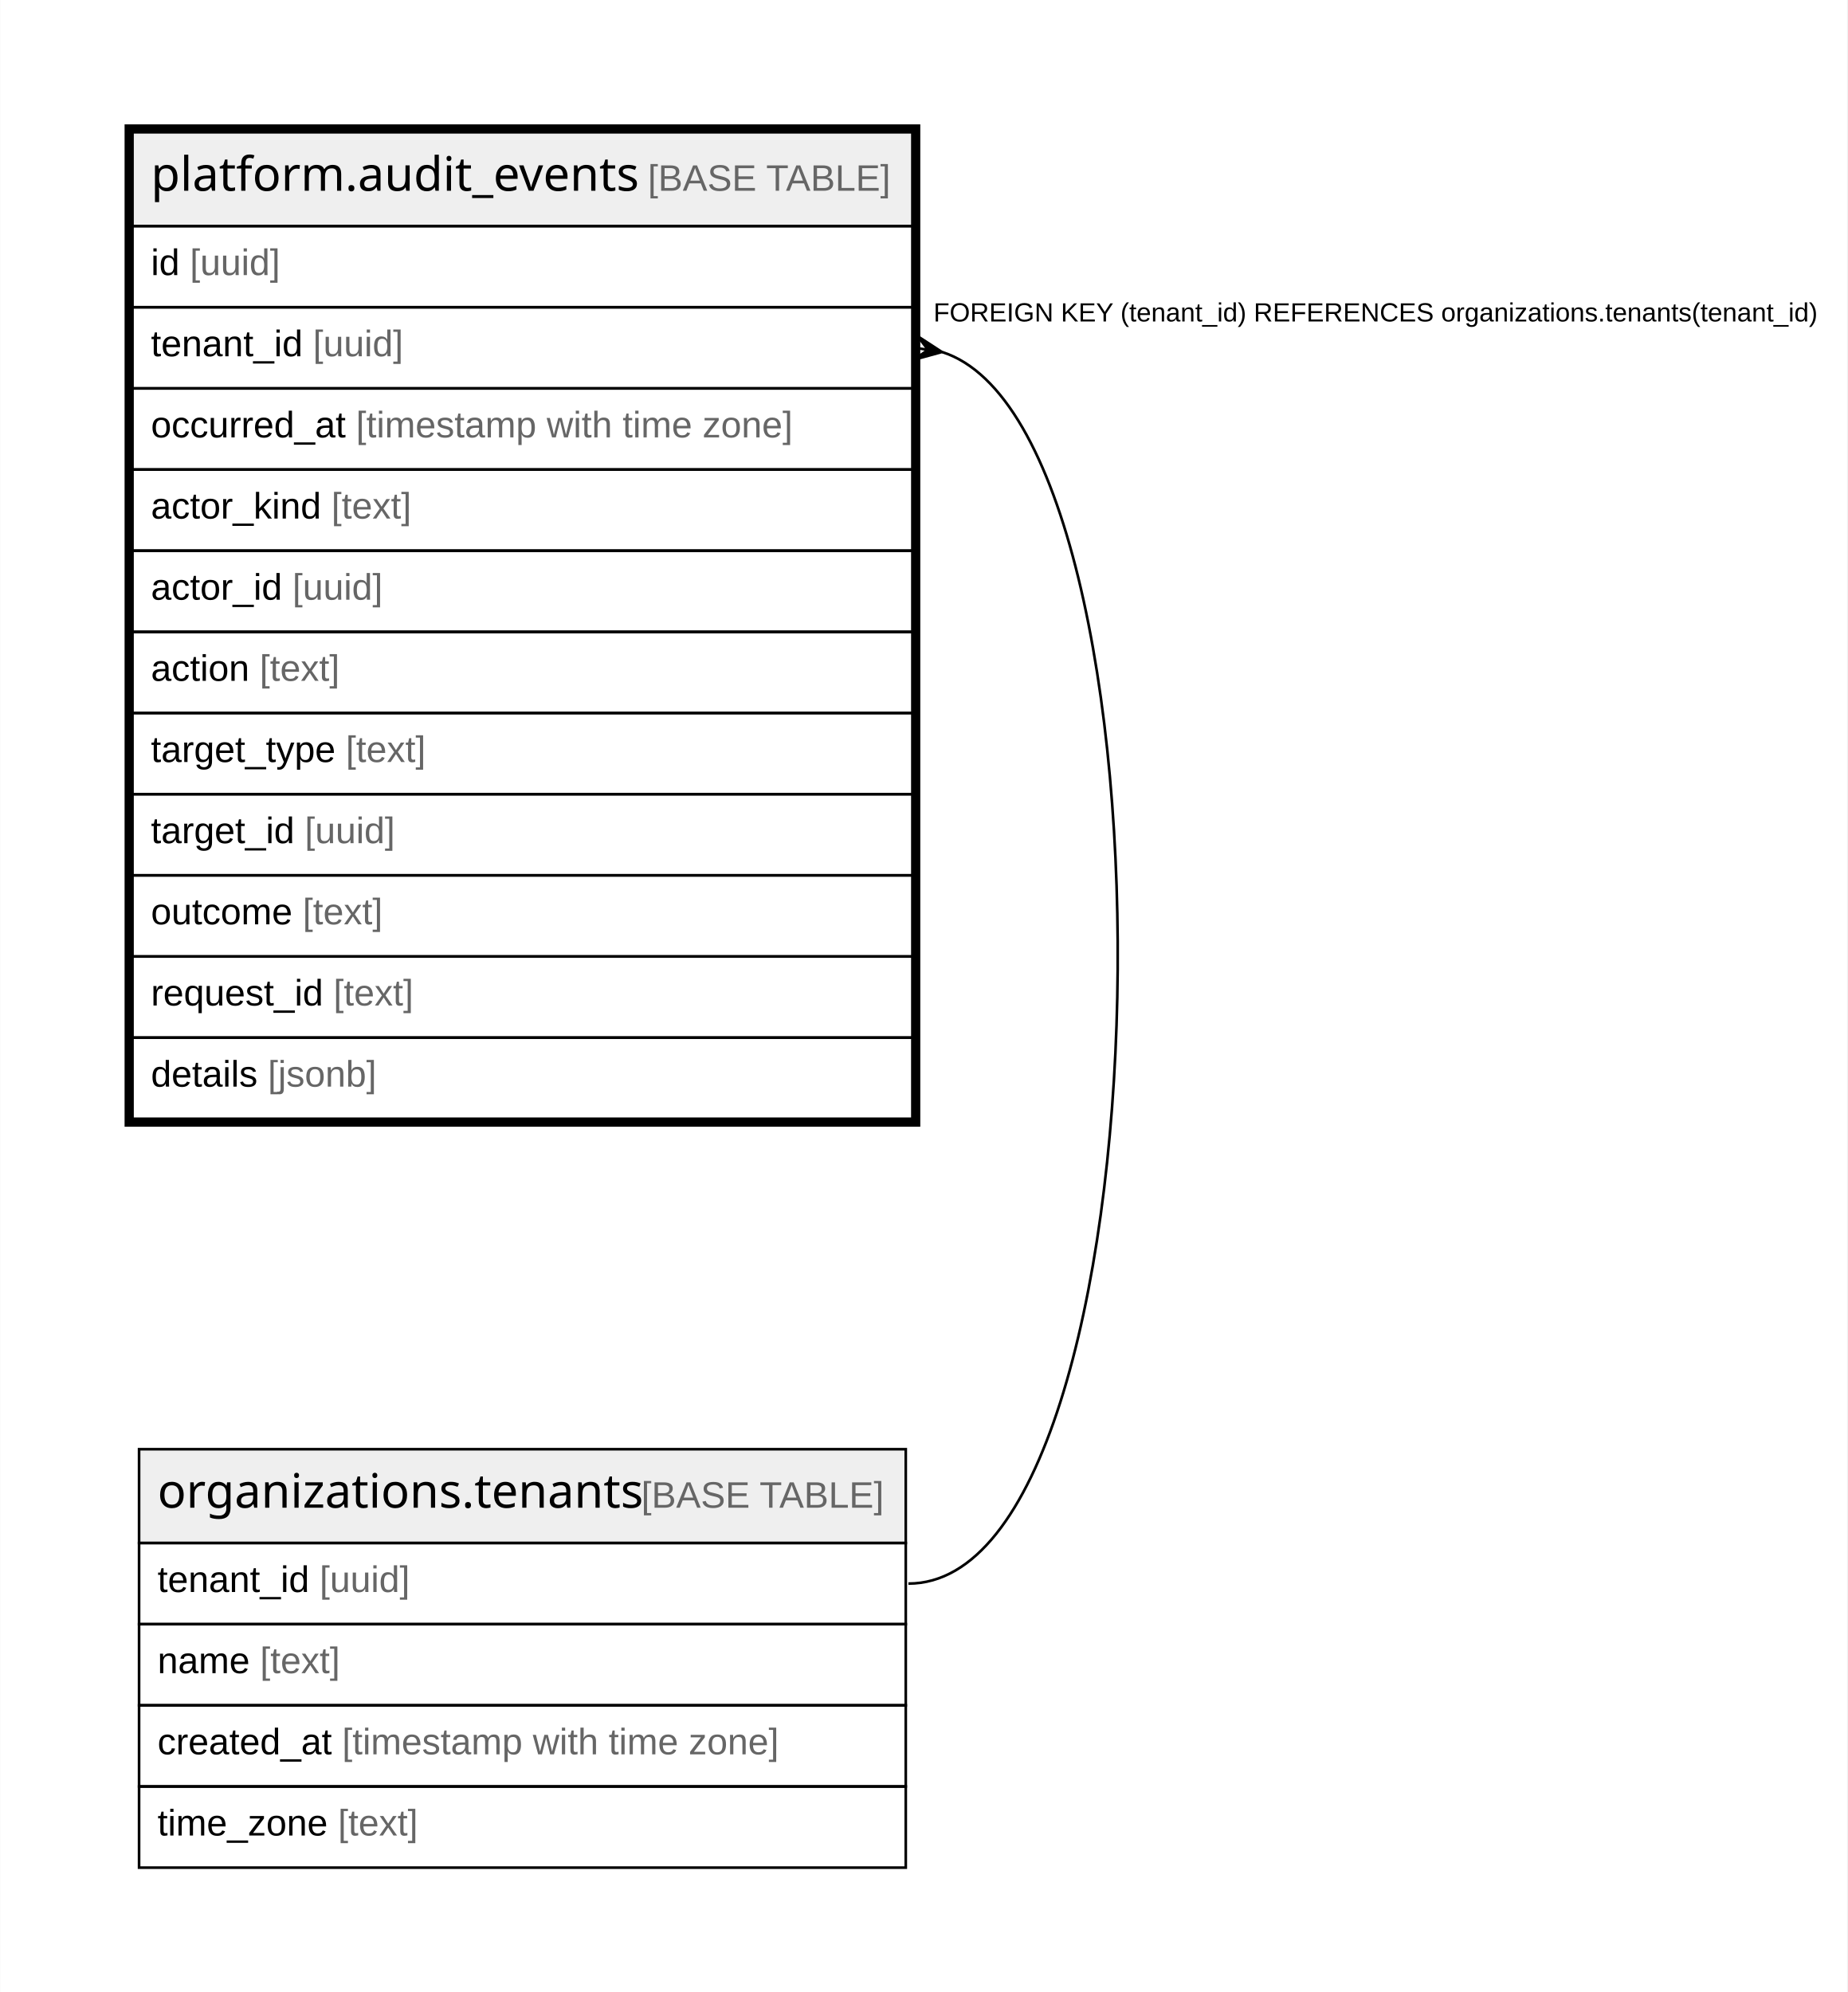
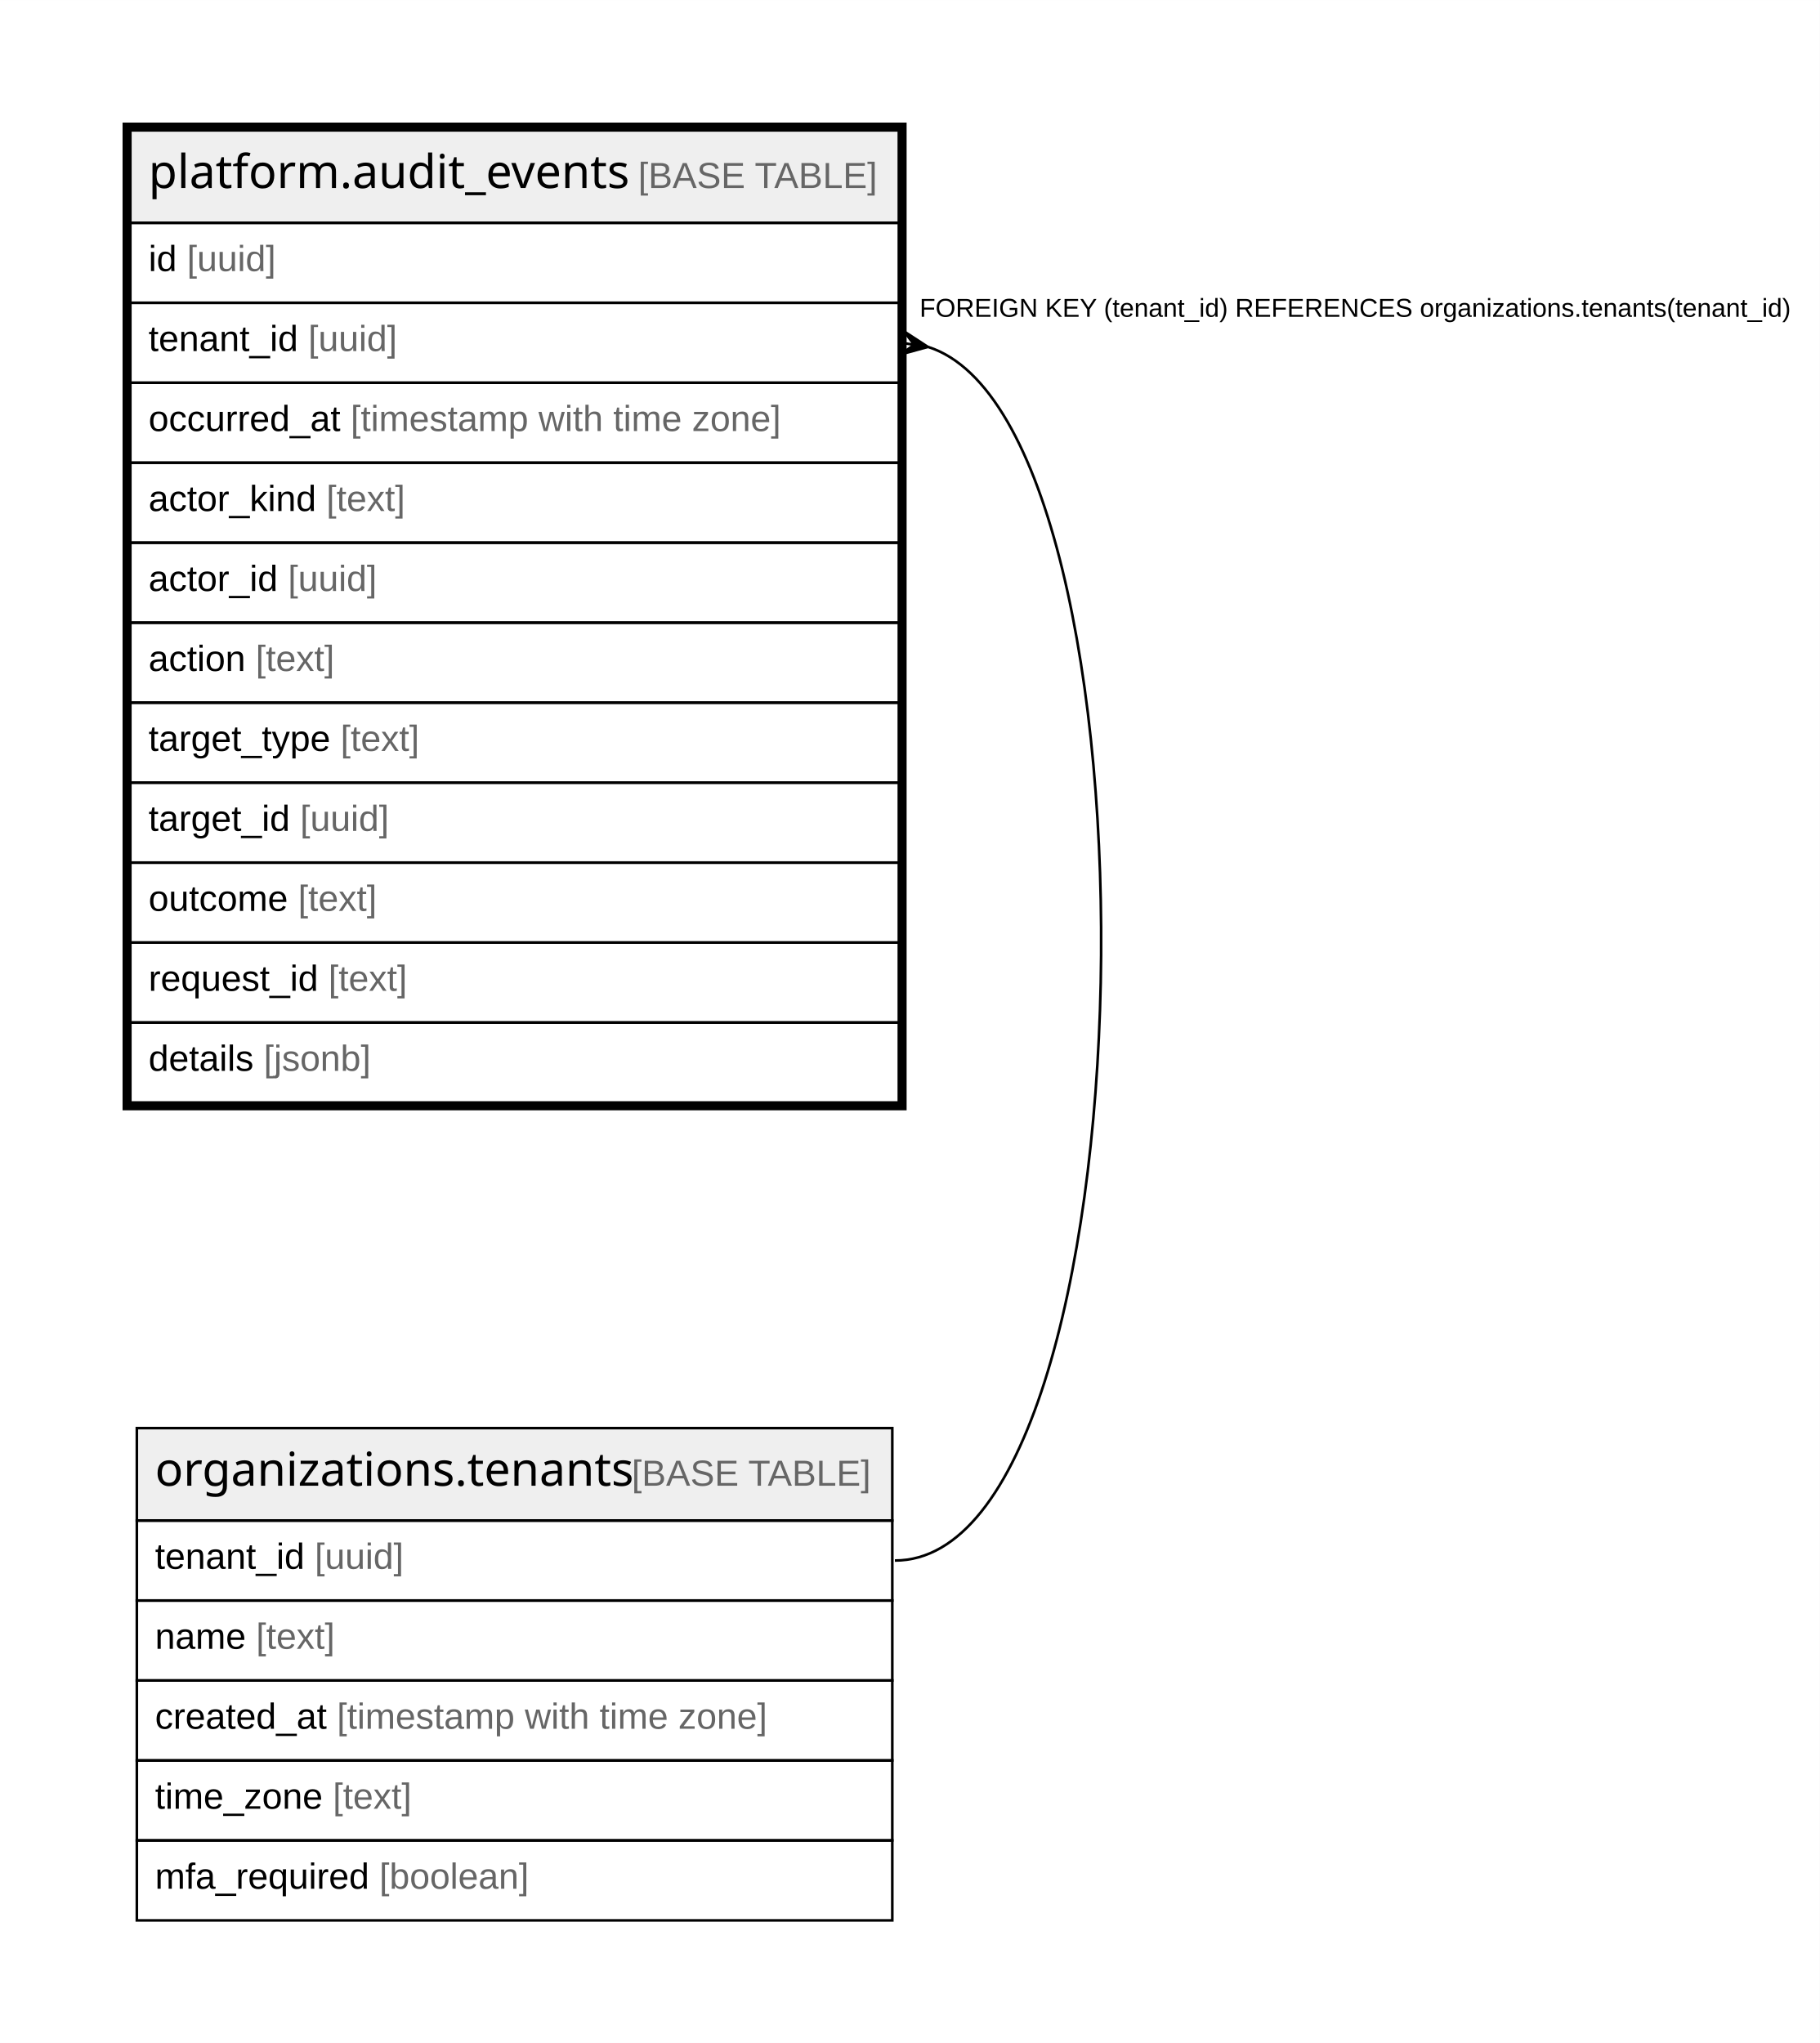
- <svg xmlns="http://www.w3.org/2000/svg" width="701pt" height="756pt" viewBox="0.00 0.00 700.85 756.00">
-   <g id="graph0" class="graph" transform="scale(1 1) rotate(0) translate(4 752)">
-     <polygon fill="white" stroke="none" points="-4,4 -4,-752 696.85,-752 696.85,4 -4,4" />
+ <svg xmlns="http://www.w3.org/2000/svg" width="701pt" height="787pt" viewBox="0.00 0.00 700.85 786.80">
+   <g id="graph0" class="graph" transform="scale(1 1) rotate(0) translate(4 782.8)">
+     <polygon fill="white" stroke="none" points="-4,4 -4,-782.8 696.85,-782.8 696.85,4 -4,4" />
    <g id="node1" class="node">
-       <polygon fill="#efefef" stroke="none" points="46.2,-666.2 46.2,-701.8 342.15,-701.8 342.15,-666.2 46.2,-666.2" />
-       <polygon fill="none" stroke="black" points="46.2,-666.2 46.2,-701.8 342.15,-701.8 342.15,-666.2 46.2,-666.2" />
-       <text text-anchor="start" x="53.2" y="-679.6" font-family="Arial Bold" font-size="18.00">platform.audit_events</text>
-       <text text-anchor="start" x="210.66" y="-679.6" font-family="Arial" font-size="14.00">    </text>
-       <text text-anchor="start" x="241.77" y="-679.6" font-family="Arial" font-size="14.00" fill="#666666">[BASE TABLE]</text>
+       <polygon fill="#efefef" stroke="none" points="46.2,-697 46.2,-732.6 342.15,-732.6 342.15,-697 46.2,-697" />
+       <polygon fill="none" stroke="black" points="46.2,-697 46.2,-732.6 342.15,-732.6 342.15,-697 46.2,-697" />
+       <text text-anchor="start" x="53.2" y="-710.4" font-family="Arial Bold" font-size="18.00">platform.audit_events</text>
+       <text text-anchor="start" x="210.66" y="-710.4" font-family="Arial" font-size="14.00">    </text>
+       <text text-anchor="start" x="241.77" y="-710.4" font-family="Arial" font-size="14.00" fill="#666666">[BASE TABLE]</text>
+       <polygon fill="none" stroke="black" points="46.2,-666.2 46.2,-697 342.15,-697 342.15,-666.2 46.2,-666.2" />
+       <text text-anchor="start" x="53.2" y="-678.4" font-family="Arial" font-size="14.00">id </text>
+       <text text-anchor="start" x="67.99" y="-678.4" font-family="Arial" font-size="14.00" fill="#666666">[uuid]</text>
      <polygon fill="none" stroke="black" points="46.2,-635.4 46.2,-666.2 342.15,-666.2 342.15,-635.4 46.2,-635.4" />
-       <text text-anchor="start" x="53.2" y="-647.6" font-family="Arial" font-size="14.00">id </text>
-       <text text-anchor="start" x="67.99" y="-647.6" font-family="Arial" font-size="14.00" fill="#666666">[uuid]</text>
+       <text text-anchor="start" x="53.2" y="-647.6" font-family="Arial" font-size="14.00">tenant_id </text>
+       <text text-anchor="start" x="114.7" y="-647.6" font-family="Arial" font-size="14.00" fill="#666666">[uuid]</text>
      <polygon fill="none" stroke="black" points="46.2,-604.6 46.2,-635.4 342.15,-635.4 342.15,-604.6 46.2,-604.6" />
-       <text text-anchor="start" x="53.2" y="-616.8" font-family="Arial" font-size="14.00">tenant_id </text>
-       <text text-anchor="start" x="114.7" y="-616.8" font-family="Arial" font-size="14.00" fill="#666666">[uuid]</text>
+       <text text-anchor="start" x="53.2" y="-616.8" font-family="Arial" font-size="14.00">occurred_at </text>
+       <text text-anchor="start" x="131.02" y="-616.8" font-family="Arial" font-size="14.00" fill="#666666">[timestamp with time zone]</text>
      <polygon fill="none" stroke="black" points="46.2,-573.8 46.2,-604.6 342.15,-604.6 342.15,-573.8 46.2,-573.8" />
-       <text text-anchor="start" x="53.2" y="-586" font-family="Arial" font-size="14.00">occurred_at </text>
-       <text text-anchor="start" x="131.02" y="-586" font-family="Arial" font-size="14.00" fill="#666666">[timestamp with time zone]</text>
+       <text text-anchor="start" x="53.2" y="-586" font-family="Arial" font-size="14.00">actor_kind </text>
+       <text text-anchor="start" x="121.68" y="-586" font-family="Arial" font-size="14.00" fill="#666666">[text]</text>
      <polygon fill="none" stroke="black" points="46.2,-543 46.2,-573.8 342.15,-573.8 342.15,-543 46.2,-543" />
-       <text text-anchor="start" x="53.2" y="-555.2" font-family="Arial" font-size="14.00">actor_kind </text>
-       <text text-anchor="start" x="121.68" y="-555.2" font-family="Arial" font-size="14.00" fill="#666666">[text]</text>
+       <text text-anchor="start" x="53.2" y="-555.2" font-family="Arial" font-size="14.00">actor_id </text>
+       <text text-anchor="start" x="106.9" y="-555.2" font-family="Arial" font-size="14.00" fill="#666666">[uuid]</text>
      <polygon fill="none" stroke="black" points="46.2,-512.2 46.2,-543 342.15,-543 342.15,-512.2 46.2,-512.2" />
-       <text text-anchor="start" x="53.2" y="-524.4" font-family="Arial" font-size="14.00">actor_id </text>
-       <text text-anchor="start" x="106.9" y="-524.4" font-family="Arial" font-size="14.00" fill="#666666">[uuid]</text>
+       <text text-anchor="start" x="53.2" y="-524.4" font-family="Arial" font-size="14.00">action </text>
+       <text text-anchor="start" x="94.45" y="-524.4" font-family="Arial" font-size="14.00" fill="#666666">[text]</text>
      <polygon fill="none" stroke="black" points="46.2,-481.4 46.2,-512.2 342.15,-512.2 342.15,-481.4 46.2,-481.4" />
-       <text text-anchor="start" x="53.2" y="-493.6" font-family="Arial" font-size="14.00">action </text>
-       <text text-anchor="start" x="94.45" y="-493.6" font-family="Arial" font-size="14.00" fill="#666666">[text]</text>
+       <text text-anchor="start" x="53.2" y="-493.6" font-family="Arial" font-size="14.00">target_type </text>
+       <text text-anchor="start" x="127.14" y="-493.6" font-family="Arial" font-size="14.00" fill="#666666">[text]</text>
      <polygon fill="none" stroke="black" points="46.2,-450.6 46.2,-481.4 342.15,-481.4 342.15,-450.6 46.2,-450.6" />
-       <text text-anchor="start" x="53.2" y="-462.8" font-family="Arial" font-size="14.00">target_type </text>
-       <text text-anchor="start" x="127.14" y="-462.8" font-family="Arial" font-size="14.00" fill="#666666">[text]</text>
+       <text text-anchor="start" x="53.2" y="-462.8" font-family="Arial" font-size="14.00">target_id </text>
+       <text text-anchor="start" x="111.57" y="-462.8" font-family="Arial" font-size="14.00" fill="#666666">[uuid]</text>
      <polygon fill="none" stroke="black" points="46.2,-419.8 46.2,-450.6 342.15,-450.6 342.15,-419.8 46.2,-419.8" />
-       <text text-anchor="start" x="53.2" y="-432" font-family="Arial" font-size="14.00">target_id </text>
-       <text text-anchor="start" x="111.57" y="-432" font-family="Arial" font-size="14.00" fill="#666666">[uuid]</text>
+       <text text-anchor="start" x="53.2" y="-432" font-family="Arial" font-size="14.00">outcome </text>
+       <text text-anchor="start" x="110.79" y="-432" font-family="Arial" font-size="14.00" fill="#666666">[text]</text>
      <polygon fill="none" stroke="black" points="46.2,-389 46.2,-419.8 342.15,-419.8 342.15,-389 46.2,-389" />
-       <text text-anchor="start" x="53.2" y="-401.2" font-family="Arial" font-size="14.00">outcome </text>
-       <text text-anchor="start" x="110.79" y="-401.2" font-family="Arial" font-size="14.00" fill="#666666">[text]</text>
+       <text text-anchor="start" x="53.2" y="-401.2" font-family="Arial" font-size="14.00">request_id </text>
+       <text text-anchor="start" x="122.47" y="-401.2" font-family="Arial" font-size="14.00" fill="#666666">[text]</text>
      <polygon fill="none" stroke="black" points="46.2,-358.2 46.2,-389 342.15,-389 342.15,-358.2 46.2,-358.2" />
-       <text text-anchor="start" x="53.2" y="-370.4" font-family="Arial" font-size="14.00">request_id </text>
-       <text text-anchor="start" x="122.47" y="-370.4" font-family="Arial" font-size="14.00" fill="#666666">[text]</text>
-       <polygon fill="none" stroke="black" points="46.2,-327.4 46.2,-358.2 342.15,-358.2 342.15,-327.4 46.2,-327.4" />
-       <text text-anchor="start" x="53.2" y="-339.6" font-family="Arial" font-size="14.00">details </text>
-       <text text-anchor="start" x="97.56" y="-339.6" font-family="Arial" font-size="14.00" fill="#666666">[jsonb]</text>
-       <polygon fill="none" stroke="black" stroke-width="3" points="44.7,-325.9 44.7,-703.3 343.65,-703.3 343.65,-325.9 44.7,-325.9" />
+       <text text-anchor="start" x="53.2" y="-370.4" font-family="Arial" font-size="14.00">details </text>
+       <text text-anchor="start" x="97.56" y="-370.4" font-family="Arial" font-size="14.00" fill="#666666">[jsonb]</text>
+       <polygon fill="none" stroke="black" stroke-width="3" points="44.7,-356.7 44.7,-734.1 343.65,-734.1 343.65,-356.7 44.7,-356.7" />
    </g>
    <g id="node2" class="node">
-       <polygon fill="#efefef" stroke="none" points="48.7,-166.4 48.7,-202 339.64,-202 339.64,-166.4 48.7,-166.4" />
-       <polygon fill="none" stroke="black" points="48.7,-166.4 48.7,-202 339.64,-202 339.64,-166.4 48.7,-166.4" />
-       <text text-anchor="start" x="55.7" y="-179.8" font-family="Arial Bold" font-size="18.00">organizations.tenants</text>
-       <text text-anchor="start" x="208.16" y="-179.8" font-family="Arial" font-size="14.00">    </text>
-       <text text-anchor="start" x="239.27" y="-179.8" font-family="Arial" font-size="14.00" fill="#666666">[BASE TABLE]</text>
+       <polygon fill="#efefef" stroke="none" points="48.7,-197.2 48.7,-232.8 339.64,-232.8 339.64,-197.2 48.7,-197.2" />
+       <polygon fill="none" stroke="black" points="48.7,-197.2 48.7,-232.8 339.64,-232.8 339.64,-197.2 48.7,-197.2" />
+       <text text-anchor="start" x="55.7" y="-210.6" font-family="Arial Bold" font-size="18.00">organizations.tenants</text>
+       <text text-anchor="start" x="208.16" y="-210.6" font-family="Arial" font-size="14.00">    </text>
+       <text text-anchor="start" x="239.27" y="-210.6" font-family="Arial" font-size="14.00" fill="#666666">[BASE TABLE]</text>
+       <polygon fill="none" stroke="black" points="48.7,-166.4 48.7,-197.2 339.64,-197.2 339.64,-166.4 48.7,-166.4" />
+       <text text-anchor="start" x="55.7" y="-178.6" font-family="Arial" font-size="14.00">tenant_id </text>
+       <text text-anchor="start" x="117.2" y="-178.6" font-family="Arial" font-size="14.00" fill="#666666">[uuid]</text>
      <polygon fill="none" stroke="black" points="48.7,-135.6 48.7,-166.4 339.64,-166.4 339.64,-135.6 48.7,-135.6" />
-       <text text-anchor="start" x="55.7" y="-147.8" font-family="Arial" font-size="14.00">tenant_id </text>
-       <text text-anchor="start" x="117.2" y="-147.8" font-family="Arial" font-size="14.00" fill="#666666">[uuid]</text>
+       <text text-anchor="start" x="55.7" y="-147.8" font-family="Arial" font-size="14.00">name </text>
+       <text text-anchor="start" x="94.61" y="-147.8" font-family="Arial" font-size="14.00" fill="#666666">[text]</text>
      <polygon fill="none" stroke="black" points="48.7,-104.8 48.7,-135.6 339.64,-135.6 339.64,-104.8 48.7,-104.8" />
-       <text text-anchor="start" x="55.7" y="-117" font-family="Arial" font-size="14.00">name </text>
-       <text text-anchor="start" x="94.61" y="-117" font-family="Arial" font-size="14.00" fill="#666666">[text]</text>
+       <text text-anchor="start" x="55.7" y="-117" font-family="Arial" font-size="14.00">created_at </text>
+       <text text-anchor="start" x="125.75" y="-117" font-family="Arial" font-size="14.00" fill="#666666">[timestamp with time zone]</text>
      <polygon fill="none" stroke="black" points="48.7,-74 48.7,-104.8 339.64,-104.8 339.64,-74 48.7,-74" />
-       <text text-anchor="start" x="55.7" y="-86.2" font-family="Arial" font-size="14.00">created_at </text>
-       <text text-anchor="start" x="125.75" y="-86.2" font-family="Arial" font-size="14.00" fill="#666666">[timestamp with time zone]</text>
+       <text text-anchor="start" x="55.7" y="-86.2" font-family="Arial" font-size="14.00">time_zone </text>
+       <text text-anchor="start" x="124.18" y="-86.2" font-family="Arial" font-size="14.00" fill="#666666">[text]</text>
      <polygon fill="none" stroke="black" points="48.7,-43.2 48.7,-74 339.64,-74 339.64,-43.2 48.7,-43.2" />
-       <text text-anchor="start" x="55.7" y="-55.4" font-family="Arial" font-size="14.00">time_zone </text>
-       <text text-anchor="start" x="124.18" y="-55.4" font-family="Arial" font-size="14.00" fill="#666666">[text]</text>
+       <text text-anchor="start" x="55.7" y="-55.4" font-family="Arial" font-size="14.00">mfa_required </text>
+       <text text-anchor="start" x="142.08" y="-55.4" font-family="Arial" font-size="14.00" fill="#666666">[boolean]</text>
    </g>
    <g id="edge1" class="edge">
-       <path fill="none" stroke="black" d="M353.46,-618.39C447.08,-588.49 441.31,-151 340.64,-151" />
-       <polygon fill="black" stroke="black" points="353.36,-618.41 342.78,-615.5 348.09,-619.23 343.81,-619.9 343.81,-619.9 343.81,-619.9 348.09,-619.23 344.17,-624.39 353.36,-618.41" />
-       <text text-anchor="start" x="350.15" y="-630" font-family="Arial" font-size="10.00">FOREIGN KEY (tenant_id) REFERENCES organizations.tenants(tenant_id)</text>
+       <path fill="none" stroke="black" d="M353.46,-649.19C447.08,-619.29 441.31,-181.8 340.64,-181.8" />
+       <polygon fill="black" stroke="black" points="353.36,-649.21 342.78,-646.3 348.09,-650.03 343.81,-650.7 343.81,-650.7 343.81,-650.7 348.09,-650.03 344.17,-655.19 353.36,-649.21" />
+       <text text-anchor="start" x="350.15" y="-660.8" font-family="Arial" font-size="10.00">FOREIGN KEY (tenant_id) REFERENCES organizations.tenants(tenant_id)</text>
    </g>
  </g>
</svg>
